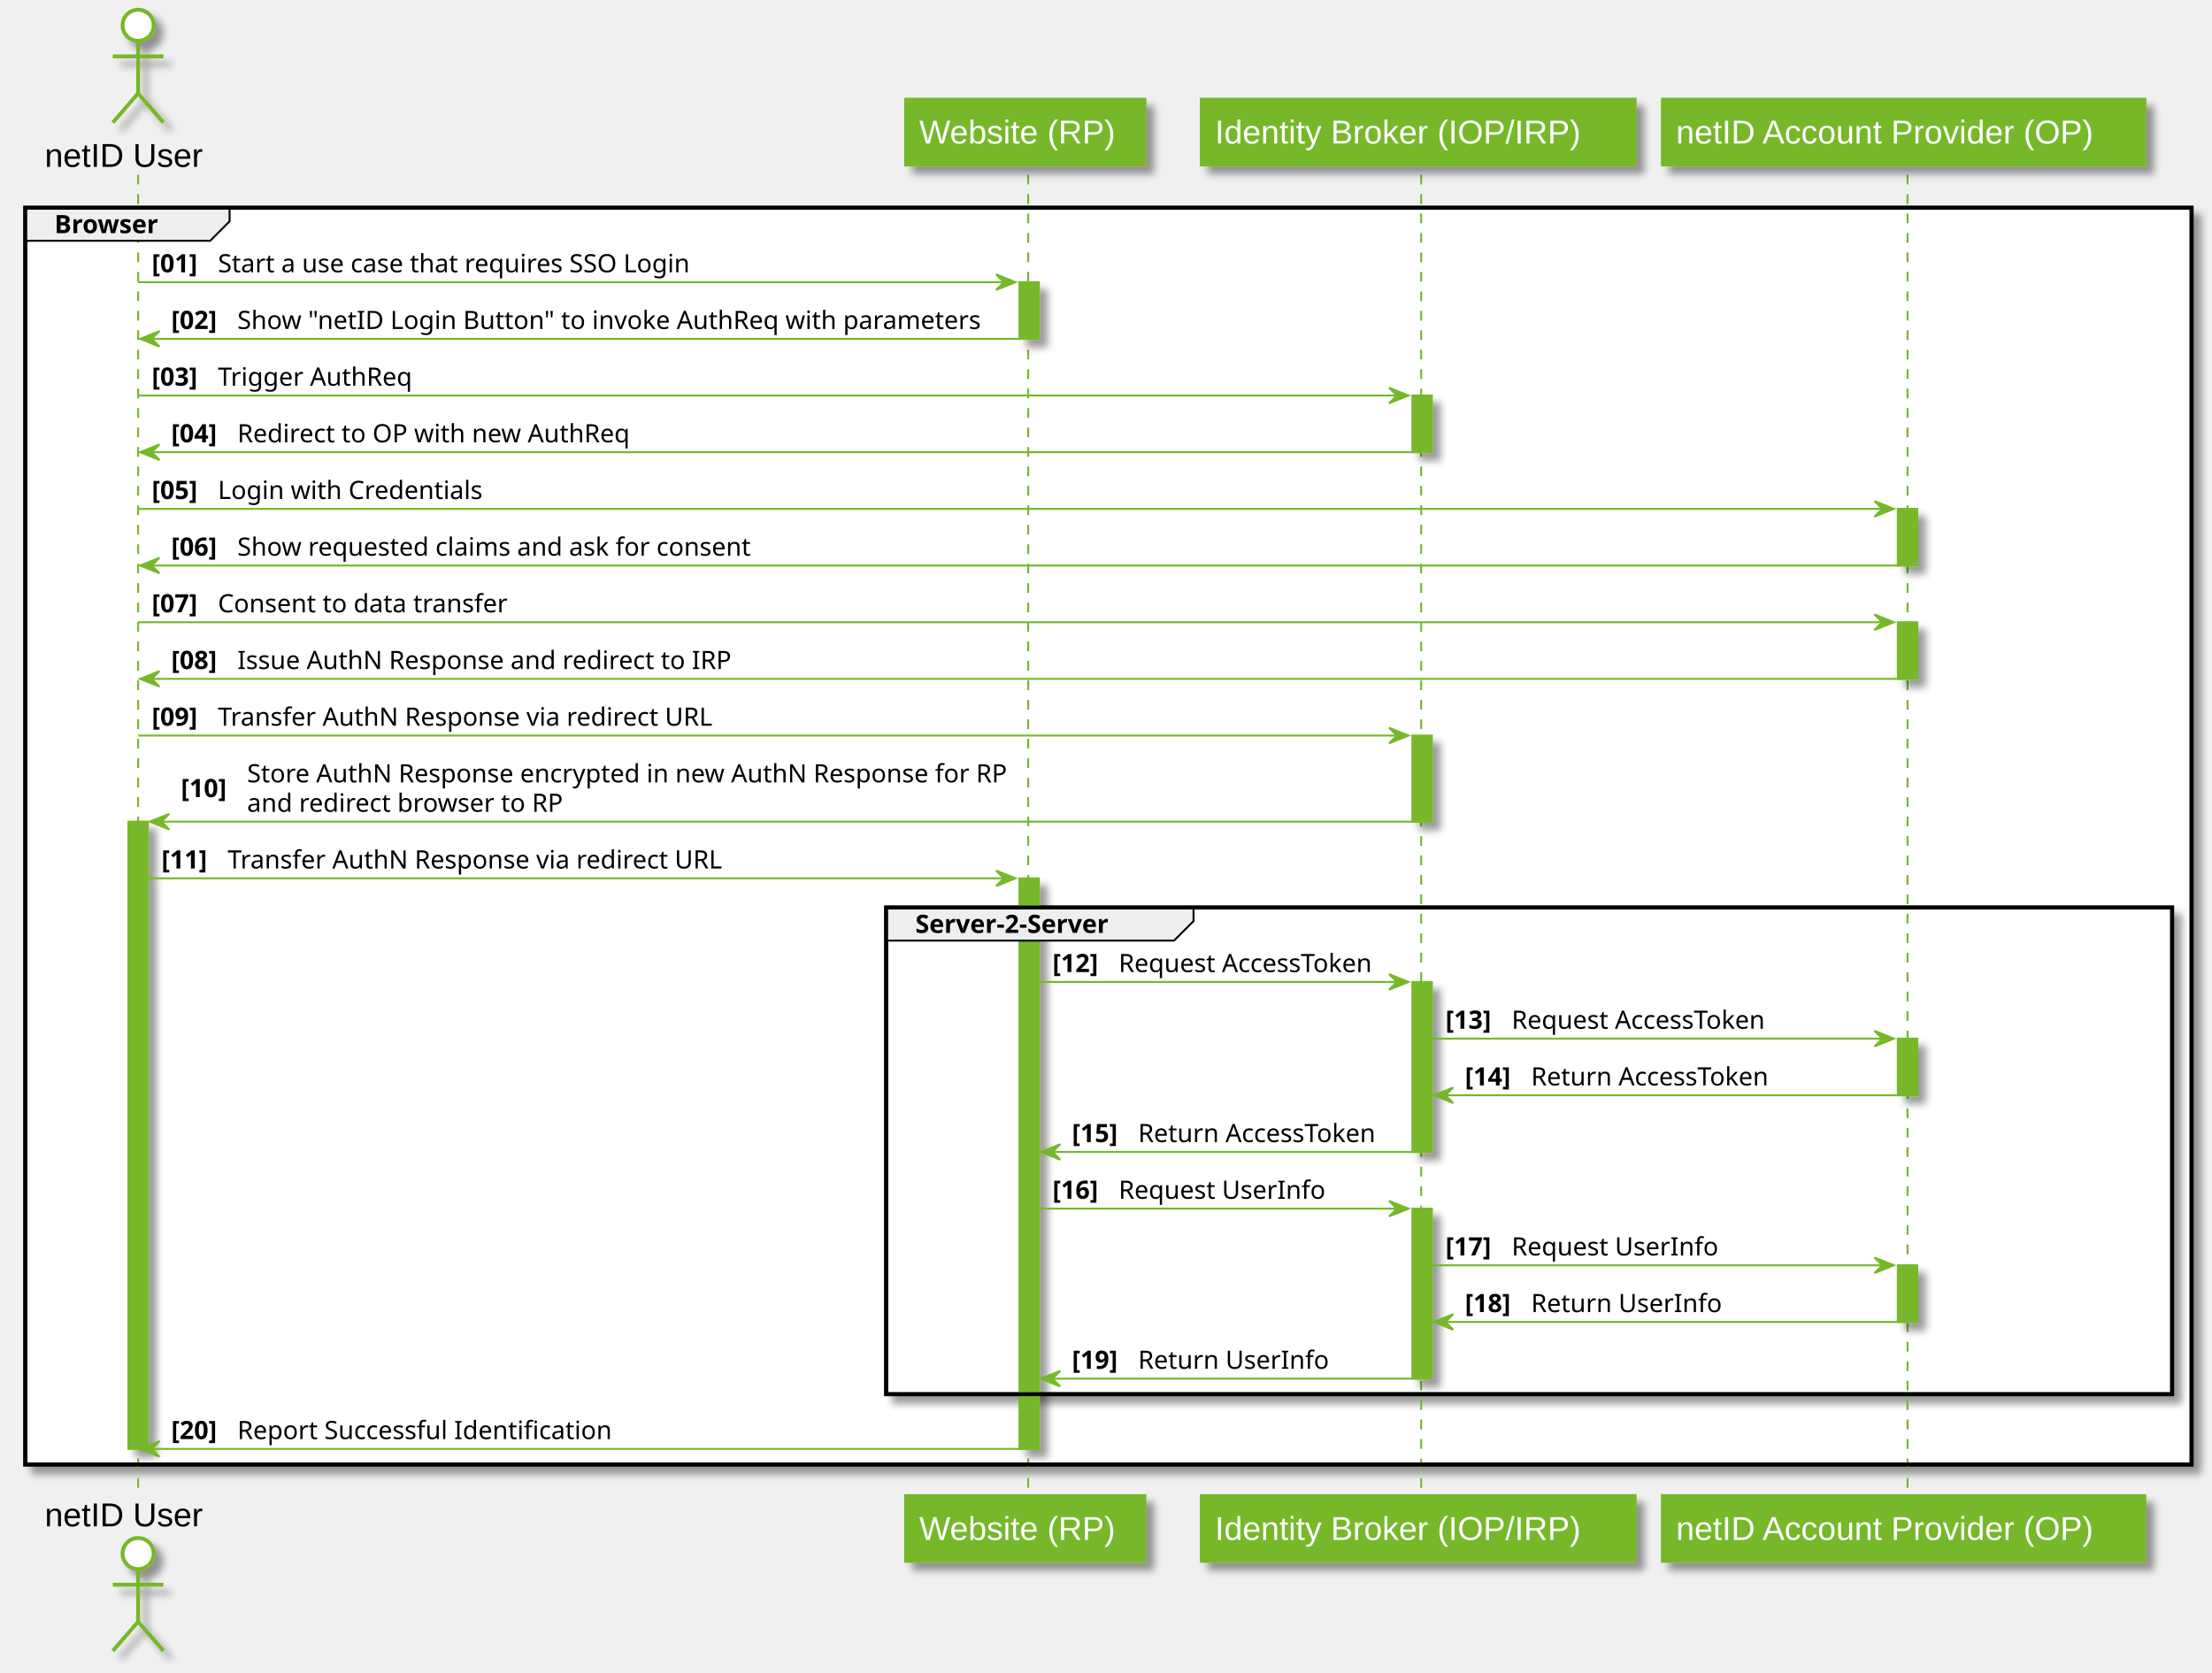
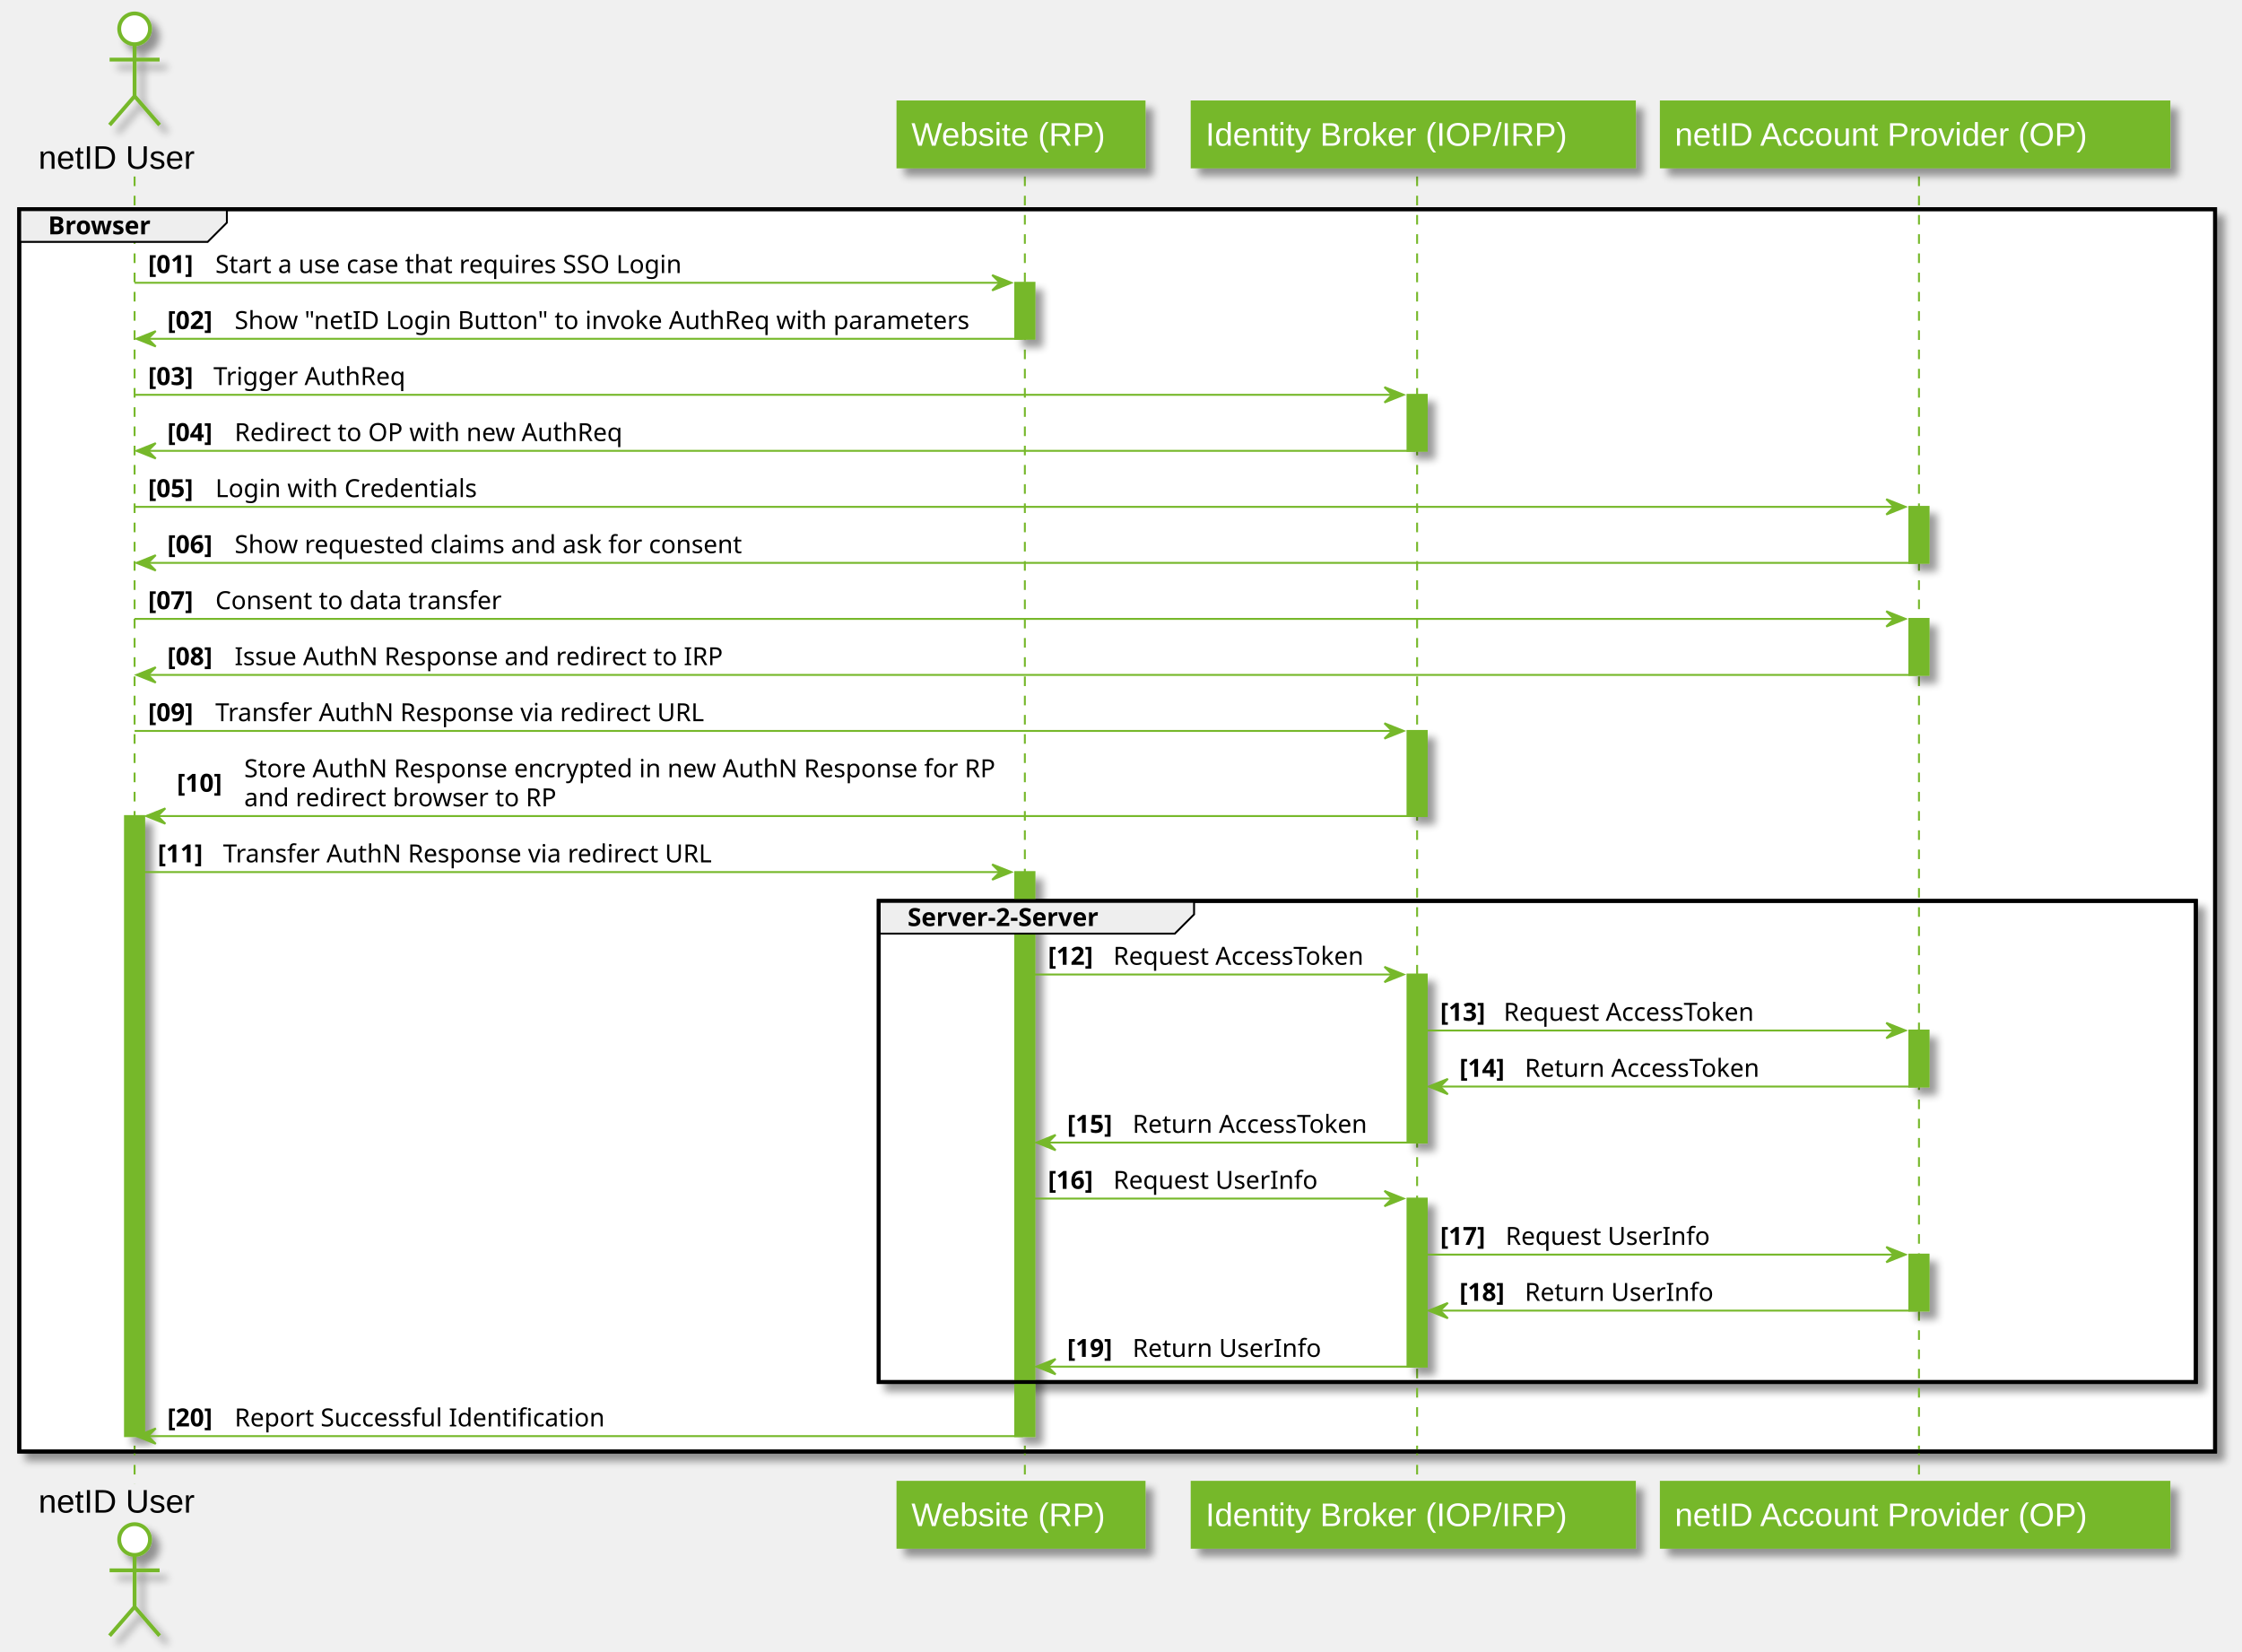
- <svg xmlns="http://www.w3.org/2000/svg" contentScriptType="application/ecmascript" contentStyleType="text/css" height="860px" preserveAspectRatio="none" style="width:1137px;height:860px;" version="1.1" viewBox="0 0 1137 860" width="1137px" zoomAndPan="magnify">
+ <svg xmlns="http://www.w3.org/2000/svg" contentScriptType="application/ecmascript" contentStyleType="text/css" height="859px" preserveAspectRatio="none" style="width:1166px;height:859px;" version="1.1" viewBox="0 0 1166 859" width="1166px" zoomAndPan="magnify">
  <defs>
    <filter height="300%" id="f1v8lyyl153yew" width="300%" x="-1" y="-1">
      <feGaussianBlur result="blurOut" stdDeviation="2.0" />
      <feColorMatrix in="blurOut" result="blurOut2" type="matrix" values="0 0 0 0 0 0 0 0 0 0 0 0 0 0 0 0 0 0 .4 0" />
      <feOffset dx="4.0" dy="4.0" in="blurOut2" result="blurOut3" />
      <feBlend in="SourceGraphic" in2="blurOut3" mode="normal" />
    </filter>
  </defs>
  <g>
-     <rect fill="#76B82A" filter="url(#f1v8lyyl153yew)" height="322.461" style="stroke: #76B82A; stroke-width: 1.0;" width="10" x="66" y="422.383" />
-     <rect fill="#76B82A" filter="url(#f1v8lyyl153yew)" height="29.133" style="stroke: #76B82A; stroke-width: 1.0;" width="10" x="524" y="145.055" />
-     <rect fill="#76B82A" filter="url(#f1v8lyyl153yew)" height="293.328" style="stroke: #76B82A; stroke-width: 1.0;" width="10" x="524" y="451.516" />
-     <rect fill="#76B82A" filter="url(#f1v8lyyl153yew)" height="29.133" style="stroke: #76B82A; stroke-width: 1.0;" width="10" x="726" y="203.32" />
-     <rect fill="#76B82A" filter="url(#f1v8lyyl153yew)" height="44.266" style="stroke: #76B82A; stroke-width: 1.0;" width="10" x="726" y="378.117" />
-     <rect fill="#76B82A" filter="url(#f1v8lyyl153yew)" height="87.398" style="stroke: #76B82A; stroke-width: 1.0;" width="10" x="726" y="504.781" />
-     <rect fill="#76B82A" filter="url(#f1v8lyyl153yew)" height="87.398" style="stroke: #76B82A; stroke-width: 1.0;" width="10" x="726" y="621.312" />
-     <rect fill="#76B82A" filter="url(#f1v8lyyl153yew)" height="29.133" style="stroke: #76B82A; stroke-width: 1.0;" width="10" x="975.5" y="261.586" />
-     <rect fill="#76B82A" filter="url(#f1v8lyyl153yew)" height="29.133" style="stroke: #76B82A; stroke-width: 1.0;" width="10" x="975.5" y="319.852" />
-     <rect fill="#76B82A" filter="url(#f1v8lyyl153yew)" height="29.133" style="stroke: #76B82A; stroke-width: 1.0;" width="10" x="975.5" y="533.914" />
-     <rect fill="#76B82A" filter="url(#f1v8lyyl153yew)" height="29.133" style="stroke: #76B82A; stroke-width: 1.0;" width="10" x="975.5" y="650.445" />
-     <rect fill="#FFFFFF" filter="url(#f1v8lyyl153yew)" height="646.055" style="stroke: #000000; stroke-width: 2.0;" width="1113.5" x="13" y="106.789" />
-     <rect fill="#FFFFFF" filter="url(#f1v8lyyl153yew)" height="250.195" style="stroke: #000000; stroke-width: 2.0;" width="661" x="455.5" y="466.516" />
-     <line style="stroke: #76B82A; stroke-width: 1.0; stroke-dasharray: 5.0,5.0;" x1="71" x2="71" y1="89.789" y2="769.844" />
-     <line style="stroke: #76B82A; stroke-width: 1.0; stroke-dasharray: 5.0,5.0;" x1="528.5" x2="528.5" y1="89.789" y2="769.844" />
-     <line style="stroke: #76B82A; stroke-width: 1.0; stroke-dasharray: 5.0,5.0;" x1="730.5" x2="730.5" y1="89.789" y2="769.844" />
-     <line style="stroke: #76B82A; stroke-width: 1.0; stroke-dasharray: 5.0,5.0;" x1="980.5" x2="980.5" y1="89.789" y2="769.844" />
-     <text fill="#000000" font-family="Arial" font-size="17" lengthAdjust="spacingAndGlyphs" textLength="90" x="23" y="85.78">netID User</text>
-     <ellipse cx="71" cy="13" fill="#FFFFFF" filter="url(#f1v8lyyl153yew)" rx="8" ry="8" style="stroke: #76B82A; stroke-width: 2.0;" />
-     <path d="M71,21 L71,48 M58,29 L84,29 M71,48 L58,63 M71,48 L84,63 " fill="none" filter="url(#f1v8lyyl153yew)" style="stroke: #76B82A; stroke-width: 2.0;" />
-     <text fill="#000000" font-family="Arial" font-size="17" lengthAdjust="spacingAndGlyphs" textLength="90" x="23" y="784.624">netID User</text>
-     <ellipse cx="71" cy="798.633" fill="#FFFFFF" filter="url(#f1v8lyyl153yew)" rx="8" ry="8" style="stroke: #76B82A; stroke-width: 2.0;" />
-     <path d="M71,806.633 L71,833.633 M58,814.633 L84,814.633 M71,833.633 L58,848.633 M71,833.633 L84,848.633 " fill="none" filter="url(#f1v8lyyl153yew)" style="stroke: #76B82A; stroke-width: 2.0;" />
-     <rect fill="#76B82A" filter="url(#f1v8lyyl153yew)" height="33.789" style="stroke: #76B82A; stroke-width: 1.5;" width="123" x="465.5" y="51" />
-     <text fill="#FFFFFF" font-family="Arial" font-size="17" lengthAdjust="spacingAndGlyphs" textLength="109" x="472.5" y="73.78">Website (RP)</text>
-     <rect fill="#76B82A" filter="url(#f1v8lyyl153yew)" height="33.789" style="stroke: #76B82A; stroke-width: 1.5;" width="123" x="465.5" y="768.844" />
-     <text fill="#FFFFFF" font-family="Arial" font-size="17" lengthAdjust="spacingAndGlyphs" textLength="109" x="472.5" y="791.624">Website (RP)</text>
-     <rect fill="#76B82A" filter="url(#f1v8lyyl153yew)" height="33.789" style="stroke: #76B82A; stroke-width: 1.5;" width="223" x="617.5" y="51" />
-     <text fill="#FFFFFF" font-family="Arial" font-size="17" lengthAdjust="spacingAndGlyphs" textLength="209" x="624.5" y="73.78">Identity Broker (IOP/IRP)</text>
-     <rect fill="#76B82A" filter="url(#f1v8lyyl153yew)" height="33.789" style="stroke: #76B82A; stroke-width: 1.5;" width="223" x="617.5" y="768.844" />
-     <text fill="#FFFFFF" font-family="Arial" font-size="17" lengthAdjust="spacingAndGlyphs" textLength="209" x="624.5" y="791.624">Identity Broker (IOP/IRP)</text>
-     <rect fill="#76B82A" filter="url(#f1v8lyyl153yew)" height="33.789" style="stroke: #76B82A; stroke-width: 1.5;" width="248" x="854.5" y="51" />
-     <text fill="#FFFFFF" font-family="Arial" font-size="17" lengthAdjust="spacingAndGlyphs" textLength="234" x="861.5" y="73.78">netID Account Provider (OP)</text>
-     <rect fill="#76B82A" filter="url(#f1v8lyyl153yew)" height="33.789" style="stroke: #76B82A; stroke-width: 1.5;" width="248" x="854.5" y="768.844" />
-     <text fill="#FFFFFF" font-family="Arial" font-size="17" lengthAdjust="spacingAndGlyphs" textLength="234" x="861.5" y="791.624">netID Account Provider (OP)</text>
-     <rect fill="#76B82A" filter="url(#f1v8lyyl153yew)" height="322.461" style="stroke: #76B82A; stroke-width: 1.0;" width="10" x="66" y="422.383" />
-     <rect fill="#76B82A" filter="url(#f1v8lyyl153yew)" height="29.133" style="stroke: #76B82A; stroke-width: 1.0;" width="10" x="524" y="145.055" />
-     <rect fill="#76B82A" filter="url(#f1v8lyyl153yew)" height="293.328" style="stroke: #76B82A; stroke-width: 1.0;" width="10" x="524" y="451.516" />
-     <rect fill="#76B82A" filter="url(#f1v8lyyl153yew)" height="29.133" style="stroke: #76B82A; stroke-width: 1.0;" width="10" x="726" y="203.32" />
-     <rect fill="#76B82A" filter="url(#f1v8lyyl153yew)" height="44.266" style="stroke: #76B82A; stroke-width: 1.0;" width="10" x="726" y="378.117" />
-     <rect fill="#76B82A" filter="url(#f1v8lyyl153yew)" height="87.398" style="stroke: #76B82A; stroke-width: 1.0;" width="10" x="726" y="504.781" />
-     <rect fill="#76B82A" filter="url(#f1v8lyyl153yew)" height="87.398" style="stroke: #76B82A; stroke-width: 1.0;" width="10" x="726" y="621.312" />
-     <rect fill="#76B82A" filter="url(#f1v8lyyl153yew)" height="29.133" style="stroke: #76B82A; stroke-width: 1.0;" width="10" x="975.5" y="261.586" />
-     <rect fill="#76B82A" filter="url(#f1v8lyyl153yew)" height="29.133" style="stroke: #76B82A; stroke-width: 1.0;" width="10" x="975.5" y="319.852" />
-     <rect fill="#76B82A" filter="url(#f1v8lyyl153yew)" height="29.133" style="stroke: #76B82A; stroke-width: 1.0;" width="10" x="975.5" y="533.914" />
-     <rect fill="#76B82A" filter="url(#f1v8lyyl153yew)" height="29.133" style="stroke: #76B82A; stroke-width: 1.0;" width="10" x="975.5" y="650.445" />
-     <path d="M13,106.789 L118,106.789 L118,113.789 L108,123.789 L13,123.789 L13,106.789 " fill="#EEEEEE" style="stroke: #000000; stroke-width: 1.0;" />
-     <rect fill="none" height="646.055" style="stroke: #000000; stroke-width: 2.0;" width="1113.5" x="13" y="106.789" />
-     <text fill="#000000" font-family="sans-serif" font-size="13" font-weight="bold" lengthAdjust="spacingAndGlyphs" textLength="60" x="28" y="119.856">Browser</text>
-     <polygon fill="#76B82A" points="512,141.055,522,145.055,512,149.055,516,145.055" style="stroke: #76B82A; stroke-width: 1.0;" />
-     <line style="stroke: #76B82A; stroke-width: 1.0;" x1="71" x2="518" y1="145.055" y2="145.055" />
-     <text fill="#000000" font-family="sans-serif" font-size="13" font-weight="bold" lengthAdjust="spacingAndGlyphs" textLength="30" x="78" y="139.989">[01]</text>
-     <text fill="#000000" font-family="sans-serif" font-size="13" lengthAdjust="spacingAndGlyphs" textLength="261" x="112" y="139.989">Start a use case that requires SSO Login</text>
-     <polygon fill="#76B82A" points="82,170.188,72,174.188,82,178.188,78,174.188" style="stroke: #76B82A; stroke-width: 1.0;" />
-     <line style="stroke: #76B82A; stroke-width: 1.0;" x1="76" x2="528" y1="174.188" y2="174.188" />
-     <text fill="#000000" font-family="sans-serif" font-size="13" font-weight="bold" lengthAdjust="spacingAndGlyphs" textLength="30" x="88" y="169.122">[02]</text>
-     <text fill="#000000" font-family="sans-serif" font-size="13" lengthAdjust="spacingAndGlyphs" textLength="395" x="122" y="169.122">Show "netID Login Button" to invoke AuthReq with parameters</text>
-     <polygon fill="#76B82A" points="714,199.32,724,203.32,714,207.32,718,203.32" style="stroke: #76B82A; stroke-width: 1.0;" />
-     <line style="stroke: #76B82A; stroke-width: 1.0;" x1="71" x2="720" y1="203.32" y2="203.32" />
-     <text fill="#000000" font-family="sans-serif" font-size="13" font-weight="bold" lengthAdjust="spacingAndGlyphs" textLength="30" x="78" y="198.254">[03]</text>
-     <text fill="#000000" font-family="sans-serif" font-size="13" lengthAdjust="spacingAndGlyphs" textLength="102" x="112" y="198.254">Trigger AuthReq</text>
-     <polygon fill="#76B82A" points="82,228.453,72,232.453,82,236.453,78,232.453" style="stroke: #76B82A; stroke-width: 1.0;" />
-     <line style="stroke: #76B82A; stroke-width: 1.0;" x1="76" x2="730" y1="232.453" y2="232.453" />
-     <text fill="#000000" font-family="sans-serif" font-size="13" font-weight="bold" lengthAdjust="spacingAndGlyphs" textLength="30" x="88" y="227.387">[04]</text>
-     <text fill="#000000" font-family="sans-serif" font-size="13" lengthAdjust="spacingAndGlyphs" textLength="207" x="122" y="227.387">Redirect to OP with new AuthReq</text>
-     <polygon fill="#76B82A" points="963.5,257.586,973.5,261.586,963.5,265.586,967.5,261.586" style="stroke: #76B82A; stroke-width: 1.0;" />
-     <line style="stroke: #76B82A; stroke-width: 1.0;" x1="71" x2="969.5" y1="261.586" y2="261.586" />
-     <text fill="#000000" font-family="sans-serif" font-size="13" font-weight="bold" lengthAdjust="spacingAndGlyphs" textLength="30" x="78" y="256.52">[05]</text>
-     <text fill="#000000" font-family="sans-serif" font-size="13" lengthAdjust="spacingAndGlyphs" textLength="139" x="112" y="256.52">Login with Credentials</text>
-     <polygon fill="#76B82A" points="82,286.719,72,290.719,82,294.719,78,290.719" style="stroke: #76B82A; stroke-width: 1.0;" />
-     <line style="stroke: #76B82A; stroke-width: 1.0;" x1="76" x2="979.5" y1="290.719" y2="290.719" />
-     <text fill="#000000" font-family="sans-serif" font-size="13" font-weight="bold" lengthAdjust="spacingAndGlyphs" textLength="30" x="88" y="285.653">[06]</text>
-     <text fill="#000000" font-family="sans-serif" font-size="13" lengthAdjust="spacingAndGlyphs" textLength="278" x="122" y="285.653">Show requested claims and ask for consent</text>
-     <polygon fill="#76B82A" points="963.5,315.852,973.5,319.852,963.5,323.852,967.5,319.852" style="stroke: #76B82A; stroke-width: 1.0;" />
-     <line style="stroke: #76B82A; stroke-width: 1.0;" x1="71" x2="969.5" y1="319.852" y2="319.852" />
-     <text fill="#000000" font-family="sans-serif" font-size="13" font-weight="bold" lengthAdjust="spacingAndGlyphs" textLength="30" x="78" y="314.786">[07]</text>
-     <text fill="#000000" font-family="sans-serif" font-size="13" lengthAdjust="spacingAndGlyphs" textLength="157" x="112" y="314.786">Consent to data transfer</text>
-     <polygon fill="#76B82A" points="82,344.984,72,348.984,82,352.984,78,348.984" style="stroke: #76B82A; stroke-width: 1.0;" />
-     <line style="stroke: #76B82A; stroke-width: 1.0;" x1="76" x2="979.5" y1="348.984" y2="348.984" />
-     <text fill="#000000" font-family="sans-serif" font-size="13" font-weight="bold" lengthAdjust="spacingAndGlyphs" textLength="30" x="88" y="343.918">[08]</text>
-     <text fill="#000000" font-family="sans-serif" font-size="13" lengthAdjust="spacingAndGlyphs" textLength="264" x="122" y="343.918">Issue AuthN Response and redirect to IRP</text>
-     <polygon fill="#76B82A" points="714,374.117,724,378.117,714,382.117,718,378.117" style="stroke: #76B82A; stroke-width: 1.0;" />
-     <line style="stroke: #76B82A; stroke-width: 1.0;" x1="71" x2="720" y1="378.117" y2="378.117" />
-     <text fill="#000000" font-family="sans-serif" font-size="13" font-weight="bold" lengthAdjust="spacingAndGlyphs" textLength="30" x="78" y="373.051">[09]</text>
-     <text fill="#000000" font-family="sans-serif" font-size="13" lengthAdjust="spacingAndGlyphs" textLength="266" x="112" y="373.051">Transfer AuthN Response via redirect URL</text>
-     <polygon fill="#76B82A" points="87,418.383,77,422.383,87,426.383,83,422.383" style="stroke: #76B82A; stroke-width: 1.0;" />
-     <line style="stroke: #76B82A; stroke-width: 1.0;" x1="81" x2="730" y1="422.383" y2="422.383" />
-     <text fill="#000000" font-family="sans-serif" font-size="13" font-weight="bold" lengthAdjust="spacingAndGlyphs" textLength="30" x="93" y="409.75">[10]</text>
-     <text fill="#000000" font-family="sans-serif" font-size="13" lengthAdjust="spacingAndGlyphs" textLength="408" x="127" y="402.184">Store AuthN Response encrypted in new AuthN Response for RP</text>
-     <text fill="#000000" font-family="sans-serif" font-size="13" lengthAdjust="spacingAndGlyphs" textLength="168" x="127" y="417.317">and redirect browser to RP</text>
-     <polygon fill="#76B82A" points="512,447.516,522,451.516,512,455.516,516,451.516" style="stroke: #76B82A; stroke-width: 1.0;" />
-     <line style="stroke: #76B82A; stroke-width: 1.0;" x1="76" x2="518" y1="451.516" y2="451.516" />
-     <text fill="#000000" font-family="sans-serif" font-size="13" font-weight="bold" lengthAdjust="spacingAndGlyphs" textLength="30" x="83" y="446.45">[11]</text>
-     <text fill="#000000" font-family="sans-serif" font-size="13" lengthAdjust="spacingAndGlyphs" textLength="266" x="117" y="446.45">Transfer AuthN Response via redirect URL</text>
-     <path d="M455.5,466.516 L613.5,466.516 L613.5,473.516 L603.5,483.516 L455.5,483.516 L455.5,466.516 " fill="#EEEEEE" style="stroke: #000000; stroke-width: 1.0;" />
-     <rect fill="none" height="250.195" style="stroke: #000000; stroke-width: 2.0;" width="661" x="455.5" y="466.516" />
-     <text fill="#000000" font-family="sans-serif" font-size="13" font-weight="bold" lengthAdjust="spacingAndGlyphs" textLength="113" x="470.5" y="479.582">Server-2-Server</text>
-     <polygon fill="#76B82A" points="714,500.781,724,504.781,714,508.781,718,504.781" style="stroke: #76B82A; stroke-width: 1.0;" />
-     <line style="stroke: #76B82A; stroke-width: 1.0;" x1="534" x2="720" y1="504.781" y2="504.781" />
-     <text fill="#000000" font-family="sans-serif" font-size="13" font-weight="bold" lengthAdjust="spacingAndGlyphs" textLength="30" x="541" y="499.715">[12]</text>
-     <text fill="#000000" font-family="sans-serif" font-size="13" lengthAdjust="spacingAndGlyphs" textLength="139" x="575" y="499.715">Request AccessToken</text>
-     <polygon fill="#76B82A" points="963.5,529.914,973.5,533.914,963.5,537.914,967.5,533.914" style="stroke: #76B82A; stroke-width: 1.0;" />
-     <line style="stroke: #76B82A; stroke-width: 1.0;" x1="736" x2="969.5" y1="533.914" y2="533.914" />
-     <text fill="#000000" font-family="sans-serif" font-size="13" font-weight="bold" lengthAdjust="spacingAndGlyphs" textLength="30" x="743" y="528.848">[13]</text>
-     <text fill="#000000" font-family="sans-serif" font-size="13" lengthAdjust="spacingAndGlyphs" textLength="139" x="777" y="528.848">Request AccessToken</text>
-     <polygon fill="#76B82A" points="747,559.047,737,563.047,747,567.047,743,563.047" style="stroke: #76B82A; stroke-width: 1.0;" />
-     <line style="stroke: #76B82A; stroke-width: 1.0;" x1="741" x2="979.5" y1="563.047" y2="563.047" />
-     <text fill="#000000" font-family="sans-serif" font-size="13" font-weight="bold" lengthAdjust="spacingAndGlyphs" textLength="30" x="753" y="557.981">[14]</text>
-     <text fill="#000000" font-family="sans-serif" font-size="13" lengthAdjust="spacingAndGlyphs" textLength="129" x="787" y="557.981">Return AccessToken</text>
-     <polygon fill="#76B82A" points="545,588.18,535,592.18,545,596.18,541,592.18" style="stroke: #76B82A; stroke-width: 1.0;" />
-     <line style="stroke: #76B82A; stroke-width: 1.0;" x1="539" x2="730" y1="592.18" y2="592.18" />
-     <text fill="#000000" font-family="sans-serif" font-size="13" font-weight="bold" lengthAdjust="spacingAndGlyphs" textLength="30" x="551" y="587.114">[15]</text>
-     <text fill="#000000" font-family="sans-serif" font-size="13" lengthAdjust="spacingAndGlyphs" textLength="129" x="585" y="587.114">Return AccessToken</text>
-     <polygon fill="#76B82A" points="714,617.312,724,621.312,714,625.312,718,621.312" style="stroke: #76B82A; stroke-width: 1.0;" />
-     <line style="stroke: #76B82A; stroke-width: 1.0;" x1="534" x2="720" y1="621.312" y2="621.312" />
-     <text fill="#000000" font-family="sans-serif" font-size="13" font-weight="bold" lengthAdjust="spacingAndGlyphs" textLength="30" x="541" y="616.247">[16]</text>
-     <text fill="#000000" font-family="sans-serif" font-size="13" lengthAdjust="spacingAndGlyphs" textLength="109" x="575" y="616.247">Request UserInfo</text>
-     <polygon fill="#76B82A" points="963.5,646.445,973.5,650.445,963.5,654.445,967.5,650.445" style="stroke: #76B82A; stroke-width: 1.0;" />
-     <line style="stroke: #76B82A; stroke-width: 1.0;" x1="736" x2="969.5" y1="650.445" y2="650.445" />
-     <text fill="#000000" font-family="sans-serif" font-size="13" font-weight="bold" lengthAdjust="spacingAndGlyphs" textLength="30" x="743" y="645.379">[17]</text>
-     <text fill="#000000" font-family="sans-serif" font-size="13" lengthAdjust="spacingAndGlyphs" textLength="109" x="777" y="645.379">Request UserInfo</text>
-     <polygon fill="#76B82A" points="747,675.578,737,679.578,747,683.578,743,679.578" style="stroke: #76B82A; stroke-width: 1.0;" />
-     <line style="stroke: #76B82A; stroke-width: 1.0;" x1="741" x2="979.5" y1="679.578" y2="679.578" />
-     <text fill="#000000" font-family="sans-serif" font-size="13" font-weight="bold" lengthAdjust="spacingAndGlyphs" textLength="30" x="753" y="674.512">[18]</text>
-     <text fill="#000000" font-family="sans-serif" font-size="13" lengthAdjust="spacingAndGlyphs" textLength="99" x="787" y="674.512">Return UserInfo</text>
-     <polygon fill="#76B82A" points="545,704.711,535,708.711,545,712.711,541,708.711" style="stroke: #76B82A; stroke-width: 1.0;" />
-     <line style="stroke: #76B82A; stroke-width: 1.0;" x1="539" x2="730" y1="708.711" y2="708.711" />
-     <text fill="#000000" font-family="sans-serif" font-size="13" font-weight="bold" lengthAdjust="spacingAndGlyphs" textLength="30" x="551" y="703.645">[19]</text>
-     <text fill="#000000" font-family="sans-serif" font-size="13" lengthAdjust="spacingAndGlyphs" textLength="99" x="585" y="703.645">Return UserInfo</text>
-     <polygon fill="#76B82A" points="82,740.844,72,744.844,82,748.844,78,744.844" style="stroke: #76B82A; stroke-width: 1.0;" />
-     <line style="stroke: #76B82A; stroke-width: 1.0;" x1="76" x2="528" y1="744.844" y2="744.844" />
-     <text fill="#000000" font-family="sans-serif" font-size="13" font-weight="bold" lengthAdjust="spacingAndGlyphs" textLength="30" x="88" y="739.778">[20]</text>
-     <text fill="#000000" font-family="sans-serif" font-size="13" lengthAdjust="spacingAndGlyphs" textLength="199" x="122" y="739.778">Report Successful Identification</text>
+     <rect fill="#76B82A" filter="url(#f1v8lyyl153yew)" height="322.461" style="stroke:#76B82A;stroke-width:1.0;" width="10" x="65" y="424.383" />
+     <rect fill="#76B82A" filter="url(#f1v8lyyl153yew)" height="29.133" style="stroke:#76B82A;stroke-width:1.0;" width="10" x="528" y="147.055" />
+     <rect fill="#76B82A" filter="url(#f1v8lyyl153yew)" height="293.328" style="stroke:#76B82A;stroke-width:1.0;" width="10" x="528" y="453.516" />
+     <rect fill="#76B82A" filter="url(#f1v8lyyl153yew)" height="29.133" style="stroke:#76B82A;stroke-width:1.0;" width="10" x="732" y="205.32" />
+     <rect fill="#76B82A" filter="url(#f1v8lyyl153yew)" height="44.266" style="stroke:#76B82A;stroke-width:1.0;" width="10" x="732" y="380.117" />
+     <rect fill="#76B82A" filter="url(#f1v8lyyl153yew)" height="87.398" style="stroke:#76B82A;stroke-width:1.0;" width="10" x="732" y="506.781" />
+     <rect fill="#76B82A" filter="url(#f1v8lyyl153yew)" height="87.398" style="stroke:#76B82A;stroke-width:1.0;" width="10" x="732" y="623.312" />
+     <rect fill="#76B82A" filter="url(#f1v8lyyl153yew)" height="29.133" style="stroke:#76B82A;stroke-width:1.0;" width="10" x="993" y="263.586" />
+     <rect fill="#76B82A" filter="url(#f1v8lyyl153yew)" height="29.133" style="stroke:#76B82A;stroke-width:1.0;" width="10" x="993" y="321.852" />
+     <rect fill="#76B82A" filter="url(#f1v8lyyl153yew)" height="29.133" style="stroke:#76B82A;stroke-width:1.0;" width="10" x="993" y="535.914" />
+     <rect fill="#76B82A" filter="url(#f1v8lyyl153yew)" height="29.133" style="stroke:#76B82A;stroke-width:1.0;" width="10" x="993" y="652.445" />
+     <rect fill="#FFFFFF" filter="url(#f1v8lyyl153yew)" height="646.055" style="stroke:#000000;stroke-width:2.0;" width="1142" x="10" y="108.789" />
+     <rect fill="#FFFFFF" filter="url(#f1v8lyyl153yew)" height="250.195" style="stroke:#000000;stroke-width:2.0;" width="685" x="457" y="468.516" />
+     <line style="stroke:#76B82A;stroke-width:1.0;stroke-dasharray:5.0,5.0;" x1="70" x2="70" y1="91.789" y2="771.844" />
+     <line style="stroke:#76B82A;stroke-width:1.0;stroke-dasharray:5.0,5.0;" x1="533" x2="533" y1="91.789" y2="771.844" />
+     <line style="stroke:#76B82A;stroke-width:1.0;stroke-dasharray:5.0,5.0;" x1="737" x2="737" y1="91.789" y2="771.844" />
+     <line style="stroke:#76B82A;stroke-width:1.0;stroke-dasharray:5.0,5.0;" x1="998" x2="998" y1="91.789" y2="771.844" />
+     <text fill="#000000" font-family="Arial" font-size="17" lengthAdjust="spacing" textLength="94" x="20" y="87.78">netID User</text>
+     <ellipse cx="70" cy="15" fill="#FFFFFF" filter="url(#f1v8lyyl153yew)" rx="8" ry="8" style="stroke:#76B82A;stroke-width:2.0;" />
+     <path d="M70,23 L70,50 M57,31 L83,31 M70,50 L57,65 M70,50 L83,65 " fill="none" filter="url(#f1v8lyyl153yew)" style="stroke:#76B82A;stroke-width:2.0;" />
+     <text fill="#000000" font-family="Arial" font-size="17" lengthAdjust="spacing" textLength="94" x="20" y="786.624">netID User</text>
+     <ellipse cx="70" cy="800.633" fill="#FFFFFF" filter="url(#f1v8lyyl153yew)" rx="8" ry="8" style="stroke:#76B82A;stroke-width:2.0;" />
+     <path d="M70,808.633 L70,835.633 M57,816.633 L83,816.633 M70,835.633 L57,850.633 M70,835.633 L83,850.633 " fill="none" filter="url(#f1v8lyyl153yew)" style="stroke:#76B82A;stroke-width:2.0;" />
+     <rect fill="#76B82A" filter="url(#f1v8lyyl153yew)" height="33.789" style="stroke:#76B82A;stroke-width:1.5;" width="128" x="467" y="53" />
+     <text fill="#FFFFFF" font-family="Arial" font-size="17" lengthAdjust="spacing" textLength="114" x="474" y="75.78">Website (RP)</text>
+     <rect fill="#76B82A" filter="url(#f1v8lyyl153yew)" height="33.789" style="stroke:#76B82A;stroke-width:1.5;" width="128" x="467" y="770.844" />
+     <text fill="#FFFFFF" font-family="Arial" font-size="17" lengthAdjust="spacing" textLength="114" x="474" y="793.624">Website (RP)</text>
+     <rect fill="#76B82A" filter="url(#f1v8lyyl153yew)" height="33.789" style="stroke:#76B82A;stroke-width:1.5;" width="230" x="620" y="53" />
+     <text fill="#FFFFFF" font-family="Arial" font-size="17" lengthAdjust="spacing" textLength="216" x="627" y="75.78">Identity Broker (IOP/IRP)</text>
+     <rect fill="#76B82A" filter="url(#f1v8lyyl153yew)" height="33.789" style="stroke:#76B82A;stroke-width:1.5;" width="230" x="620" y="770.844" />
+     <text fill="#FFFFFF" font-family="Arial" font-size="17" lengthAdjust="spacing" textLength="216" x="627" y="793.624">Identity Broker (IOP/IRP)</text>
+     <rect fill="#76B82A" filter="url(#f1v8lyyl153yew)" height="33.789" style="stroke:#76B82A;stroke-width:1.5;" width="264" x="864" y="53" />
+     <text fill="#FFFFFF" font-family="Arial" font-size="17" lengthAdjust="spacing" textLength="250" x="871" y="75.78">netID Account Provider (OP)</text>
+     <rect fill="#76B82A" filter="url(#f1v8lyyl153yew)" height="33.789" style="stroke:#76B82A;stroke-width:1.5;" width="264" x="864" y="770.844" />
+     <text fill="#FFFFFF" font-family="Arial" font-size="17" lengthAdjust="spacing" textLength="250" x="871" y="793.624">netID Account Provider (OP)</text>
+     <rect fill="#76B82A" filter="url(#f1v8lyyl153yew)" height="322.461" style="stroke:#76B82A;stroke-width:1.0;" width="10" x="65" y="424.383" />
+     <rect fill="#76B82A" filter="url(#f1v8lyyl153yew)" height="29.133" style="stroke:#76B82A;stroke-width:1.0;" width="10" x="528" y="147.055" />
+     <rect fill="#76B82A" filter="url(#f1v8lyyl153yew)" height="293.328" style="stroke:#76B82A;stroke-width:1.0;" width="10" x="528" y="453.516" />
+     <rect fill="#76B82A" filter="url(#f1v8lyyl153yew)" height="29.133" style="stroke:#76B82A;stroke-width:1.0;" width="10" x="732" y="205.32" />
+     <rect fill="#76B82A" filter="url(#f1v8lyyl153yew)" height="44.266" style="stroke:#76B82A;stroke-width:1.0;" width="10" x="732" y="380.117" />
+     <rect fill="#76B82A" filter="url(#f1v8lyyl153yew)" height="87.398" style="stroke:#76B82A;stroke-width:1.0;" width="10" x="732" y="506.781" />
+     <rect fill="#76B82A" filter="url(#f1v8lyyl153yew)" height="87.398" style="stroke:#76B82A;stroke-width:1.0;" width="10" x="732" y="623.312" />
+     <rect fill="#76B82A" filter="url(#f1v8lyyl153yew)" height="29.133" style="stroke:#76B82A;stroke-width:1.0;" width="10" x="993" y="263.586" />
+     <rect fill="#76B82A" filter="url(#f1v8lyyl153yew)" height="29.133" style="stroke:#76B82A;stroke-width:1.0;" width="10" x="993" y="321.852" />
+     <rect fill="#76B82A" filter="url(#f1v8lyyl153yew)" height="29.133" style="stroke:#76B82A;stroke-width:1.0;" width="10" x="993" y="535.914" />
+     <rect fill="#76B82A" filter="url(#f1v8lyyl153yew)" height="29.133" style="stroke:#76B82A;stroke-width:1.0;" width="10" x="993" y="652.445" />
+     <path d="M10,108.789 L118,108.789 L118,115.789 L108,125.789 L10,125.789 L10,108.789 " fill="#EEEEEE" style="stroke:#000000;stroke-width:1.0;" />
+     <rect fill="none" height="646.055" style="stroke:#000000;stroke-width:2.0;" width="1142" x="10" y="108.789" />
+     <text fill="#000000" font-family="sans-serif" font-size="13" font-weight="bold" lengthAdjust="spacing" textLength="63" x="25" y="121.856">Browser</text>
+     <polygon fill="#76B82A" points="516,143.055,526,147.055,516,151.055,520,147.055" style="stroke:#76B82A;stroke-width:1.0;" />
+     <line style="stroke:#76B82A;stroke-width:1.0;" x1="70" x2="522" y1="147.055" y2="147.055" />
+     <text fill="#000000" font-family="sans-serif" font-size="13" font-weight="bold" lengthAdjust="spacing" textLength="31" x="77" y="141.989">[01]</text>
+     <text fill="#000000" font-family="sans-serif" font-size="13" lengthAdjust="spacing" textLength="258" x="112" y="141.989">Start a use case that requires SSO Login</text>
+     <polygon fill="#76B82A" points="81,172.188,71,176.188,81,180.188,77,176.188" style="stroke:#76B82A;stroke-width:1.0;" />
+     <line style="stroke:#76B82A;stroke-width:1.0;" x1="75" x2="532" y1="176.188" y2="176.188" />
+     <text fill="#000000" font-family="sans-serif" font-size="13" font-weight="bold" lengthAdjust="spacing" textLength="31" x="87" y="171.122">[02]</text>
+     <text fill="#000000" font-family="sans-serif" font-size="13" lengthAdjust="spacing" textLength="399" x="122" y="171.122">Show "netID Login Button" to invoke AuthReq with parameters</text>
+     <polygon fill="#76B82A" points="720,201.32,730,205.32,720,209.32,724,205.32" style="stroke:#76B82A;stroke-width:1.0;" />
+     <line style="stroke:#76B82A;stroke-width:1.0;" x1="70" x2="726" y1="205.32" y2="205.32" />
+     <text fill="#000000" font-family="sans-serif" font-size="13" font-weight="bold" lengthAdjust="spacing" textLength="30" x="77" y="200.254">[03]</text>
+     <text fill="#000000" font-family="sans-serif" font-size="13" lengthAdjust="spacing" textLength="104" x="111" y="200.254">Trigger AuthReq</text>
+     <polygon fill="#76B82A" points="81,230.453,71,234.453,81,238.453,77,234.453" style="stroke:#76B82A;stroke-width:1.0;" />
+     <line style="stroke:#76B82A;stroke-width:1.0;" x1="75" x2="736" y1="234.453" y2="234.453" />
+     <text fill="#000000" font-family="sans-serif" font-size="13" font-weight="bold" lengthAdjust="spacing" textLength="31" x="87" y="229.387">[04]</text>
+     <text fill="#000000" font-family="sans-serif" font-size="13" lengthAdjust="spacing" textLength="213" x="122" y="229.387">Redirect to OP with new AuthReq</text>
+     <polygon fill="#76B82A" points="981,259.586,991,263.586,981,267.586,985,263.586" style="stroke:#76B82A;stroke-width:1.0;" />
+     <line style="stroke:#76B82A;stroke-width:1.0;" x1="70" x2="987" y1="263.586" y2="263.586" />
+     <text fill="#000000" font-family="sans-serif" font-size="13" font-weight="bold" lengthAdjust="spacing" textLength="31" x="77" y="258.52">[05]</text>
+     <text fill="#000000" font-family="sans-serif" font-size="13" lengthAdjust="spacing" textLength="141" x="112" y="258.52">Login with Credentials</text>
+     <polygon fill="#76B82A" points="81,288.719,71,292.719,81,296.719,77,292.719" style="stroke:#76B82A;stroke-width:1.0;" />
+     <line style="stroke:#76B82A;stroke-width:1.0;" x1="75" x2="997" y1="292.719" y2="292.719" />
+     <text fill="#000000" font-family="sans-serif" font-size="13" font-weight="bold" lengthAdjust="spacing" textLength="31" x="87" y="287.653">[06]</text>
+     <text fill="#000000" font-family="sans-serif" font-size="13" lengthAdjust="spacing" textLength="280" x="122" y="287.653">Show requested claims and ask for consent</text>
+     <polygon fill="#76B82A" points="981,317.852,991,321.852,981,325.852,985,321.852" style="stroke:#76B82A;stroke-width:1.0;" />
+     <line style="stroke:#76B82A;stroke-width:1.0;" x1="70" x2="987" y1="321.852" y2="321.852" />
+     <text fill="#000000" font-family="sans-serif" font-size="13" font-weight="bold" lengthAdjust="spacing" textLength="31" x="77" y="316.786">[07]</text>
+     <text fill="#000000" font-family="sans-serif" font-size="13" lengthAdjust="spacing" textLength="158" x="112" y="316.786">Consent to data transfer</text>
+     <polygon fill="#76B82A" points="81,346.984,71,350.984,81,354.984,77,350.984" style="stroke:#76B82A;stroke-width:1.0;" />
+     <line style="stroke:#76B82A;stroke-width:1.0;" x1="75" x2="997" y1="350.984" y2="350.984" />
+     <text fill="#000000" font-family="sans-serif" font-size="13" font-weight="bold" lengthAdjust="spacing" textLength="31" x="87" y="345.918">[08]</text>
+     <text fill="#000000" font-family="sans-serif" font-size="13" lengthAdjust="spacing" textLength="265" x="122" y="345.918">Issue AuthN Response and redirect to IRP</text>
+     <polygon fill="#76B82A" points="720,376.117,730,380.117,720,384.117,724,380.117" style="stroke:#76B82A;stroke-width:1.0;" />
+     <line style="stroke:#76B82A;stroke-width:1.0;" x1="70" x2="726" y1="380.117" y2="380.117" />
+     <text fill="#000000" font-family="sans-serif" font-size="13" font-weight="bold" lengthAdjust="spacing" textLength="31" x="77" y="375.051">[09]</text>
+     <text fill="#000000" font-family="sans-serif" font-size="13" lengthAdjust="spacing" textLength="269" x="112" y="375.051">Transfer AuthN Response via redirect URL</text>
+     <polygon fill="#76B82A" points="86,420.383,76,424.383,86,428.383,82,424.383" style="stroke:#76B82A;stroke-width:1.0;" />
+     <line style="stroke:#76B82A;stroke-width:1.0;" x1="80" x2="736" y1="424.383" y2="424.383" />
+     <text fill="#000000" font-family="sans-serif" font-size="13" font-weight="bold" lengthAdjust="spacing" textLength="31" x="92" y="411.75">[10]</text>
+     <text fill="#000000" font-family="sans-serif" font-size="13" lengthAdjust="spacing" textLength="412" x="127" y="404.184">Store AuthN Response encrypted in new AuthN Response for RP</text>
+     <text fill="#000000" font-family="sans-serif" font-size="13" lengthAdjust="spacing" textLength="171" x="127" y="419.317">and redirect browser to RP</text>
+     <polygon fill="#76B82A" points="516,449.516,526,453.516,516,457.516,520,453.516" style="stroke:#76B82A;stroke-width:1.0;" />
+     <line style="stroke:#76B82A;stroke-width:1.0;" x1="75" x2="522" y1="453.516" y2="453.516" />
+     <text fill="#000000" font-family="sans-serif" font-size="13" font-weight="bold" lengthAdjust="spacing" textLength="30" x="82" y="448.45">[11]</text>
+     <text fill="#000000" font-family="sans-serif" font-size="13" lengthAdjust="spacing" textLength="269" x="116" y="448.45">Transfer AuthN Response via redirect URL</text>
+     <path d="M457,468.516 L621,468.516 L621,475.516 L611,485.516 L457,485.516 L457,468.516 " fill="#EEEEEE" style="stroke:#000000;stroke-width:1.0;" />
+     <rect fill="none" height="250.195" style="stroke:#000000;stroke-width:2.0;" width="685" x="457" y="468.516" />
+     <text fill="#000000" font-family="sans-serif" font-size="13" font-weight="bold" lengthAdjust="spacing" textLength="119" x="472" y="481.582">Server-2-Server</text>
+     <polygon fill="#76B82A" points="720,502.781,730,506.781,720,510.781,724,506.781" style="stroke:#76B82A;stroke-width:1.0;" />
+     <line style="stroke:#76B82A;stroke-width:1.0;" x1="538" x2="726" y1="506.781" y2="506.781" />
+     <text fill="#000000" font-family="sans-serif" font-size="13" font-weight="bold" lengthAdjust="spacing" textLength="30" x="545" y="501.715">[12]</text>
+     <text fill="#000000" font-family="sans-serif" font-size="13" lengthAdjust="spacing" textLength="141" x="579" y="501.715">Request AccessToken</text>
+     <polygon fill="#76B82A" points="981,531.914,991,535.914,981,539.914,985,535.914" style="stroke:#76B82A;stroke-width:1.0;" />
+     <line style="stroke:#76B82A;stroke-width:1.0;" x1="742" x2="987" y1="535.914" y2="535.914" />
+     <text fill="#000000" font-family="sans-serif" font-size="13" font-weight="bold" lengthAdjust="spacing" textLength="29" x="749" y="530.848">[13]</text>
+     <text fill="#000000" font-family="sans-serif" font-size="13" lengthAdjust="spacing" textLength="141" x="782" y="530.848">Request AccessToken</text>
+     <polygon fill="#76B82A" points="753,561.047,743,565.047,753,569.047,749,565.047" style="stroke:#76B82A;stroke-width:1.0;" />
+     <line style="stroke:#76B82A;stroke-width:1.0;" x1="747" x2="997" y1="565.047" y2="565.047" />
+     <text fill="#000000" font-family="sans-serif" font-size="13" font-weight="bold" lengthAdjust="spacing" textLength="30" x="759" y="559.981">[14]</text>
+     <text fill="#000000" font-family="sans-serif" font-size="13" lengthAdjust="spacing" textLength="131" x="793" y="559.981">Return AccessToken</text>
+     <polygon fill="#76B82A" points="549,590.18,539,594.18,549,598.18,545,594.18" style="stroke:#76B82A;stroke-width:1.0;" />
+     <line style="stroke:#76B82A;stroke-width:1.0;" x1="543" x2="736" y1="594.18" y2="594.18" />
+     <text fill="#000000" font-family="sans-serif" font-size="13" font-weight="bold" lengthAdjust="spacing" textLength="30" x="555" y="589.114">[15]</text>
+     <text fill="#000000" font-family="sans-serif" font-size="13" lengthAdjust="spacing" textLength="131" x="589" y="589.114">Return AccessToken</text>
+     <polygon fill="#76B82A" points="720,619.312,730,623.312,720,627.312,724,623.312" style="stroke:#76B82A;stroke-width:1.0;" />
+     <line style="stroke:#76B82A;stroke-width:1.0;" x1="538" x2="726" y1="623.312" y2="623.312" />
+     <text fill="#000000" font-family="sans-serif" font-size="13" font-weight="bold" lengthAdjust="spacing" textLength="30" x="545" y="618.247">[16]</text>
+     <text fill="#000000" font-family="sans-serif" font-size="13" lengthAdjust="spacing" textLength="110" x="579" y="618.247">Request UserInfo</text>
+     <polygon fill="#76B82A" points="981,648.445,991,652.445,981,656.445,985,652.445" style="stroke:#76B82A;stroke-width:1.0;" />
+     <line style="stroke:#76B82A;stroke-width:1.0;" x1="742" x2="987" y1="652.445" y2="652.445" />
+     <text fill="#000000" font-family="sans-serif" font-size="13" font-weight="bold" lengthAdjust="spacing" textLength="30" x="749" y="647.379">[17]</text>
+     <text fill="#000000" font-family="sans-serif" font-size="13" lengthAdjust="spacing" textLength="110" x="783" y="647.379">Request UserInfo</text>
+     <polygon fill="#76B82A" points="753,677.578,743,681.578,753,685.578,749,681.578" style="stroke:#76B82A;stroke-width:1.0;" />
+     <line style="stroke:#76B82A;stroke-width:1.0;" x1="747" x2="997" y1="681.578" y2="681.578" />
+     <text fill="#000000" font-family="sans-serif" font-size="13" font-weight="bold" lengthAdjust="spacing" textLength="30" x="759" y="676.512">[18]</text>
+     <text fill="#000000" font-family="sans-serif" font-size="13" lengthAdjust="spacing" textLength="100" x="793" y="676.512">Return UserInfo</text>
+     <polygon fill="#76B82A" points="549,706.711,539,710.711,549,714.711,545,710.711" style="stroke:#76B82A;stroke-width:1.0;" />
+     <line style="stroke:#76B82A;stroke-width:1.0;" x1="543" x2="736" y1="710.711" y2="710.711" />
+     <text fill="#000000" font-family="sans-serif" font-size="13" font-weight="bold" lengthAdjust="spacing" textLength="30" x="555" y="705.645">[19]</text>
+     <text fill="#000000" font-family="sans-serif" font-size="13" lengthAdjust="spacing" textLength="100" x="589" y="705.645">Return UserInfo</text>
+     <polygon fill="#76B82A" points="81,742.844,71,746.844,81,750.844,77,746.844" style="stroke:#76B82A;stroke-width:1.0;" />
+     <line style="stroke:#76B82A;stroke-width:1.0;" x1="75" x2="532" y1="746.844" y2="746.844" />
+     <text fill="#000000" font-family="sans-serif" font-size="13" font-weight="bold" lengthAdjust="spacing" textLength="31" x="87" y="741.778">[20]</text>
+     <text fill="#000000" font-family="sans-serif" font-size="13" lengthAdjust="spacing" textLength="201" x="122" y="741.778">Report Successful Identification</text>
  </g>
</svg>
